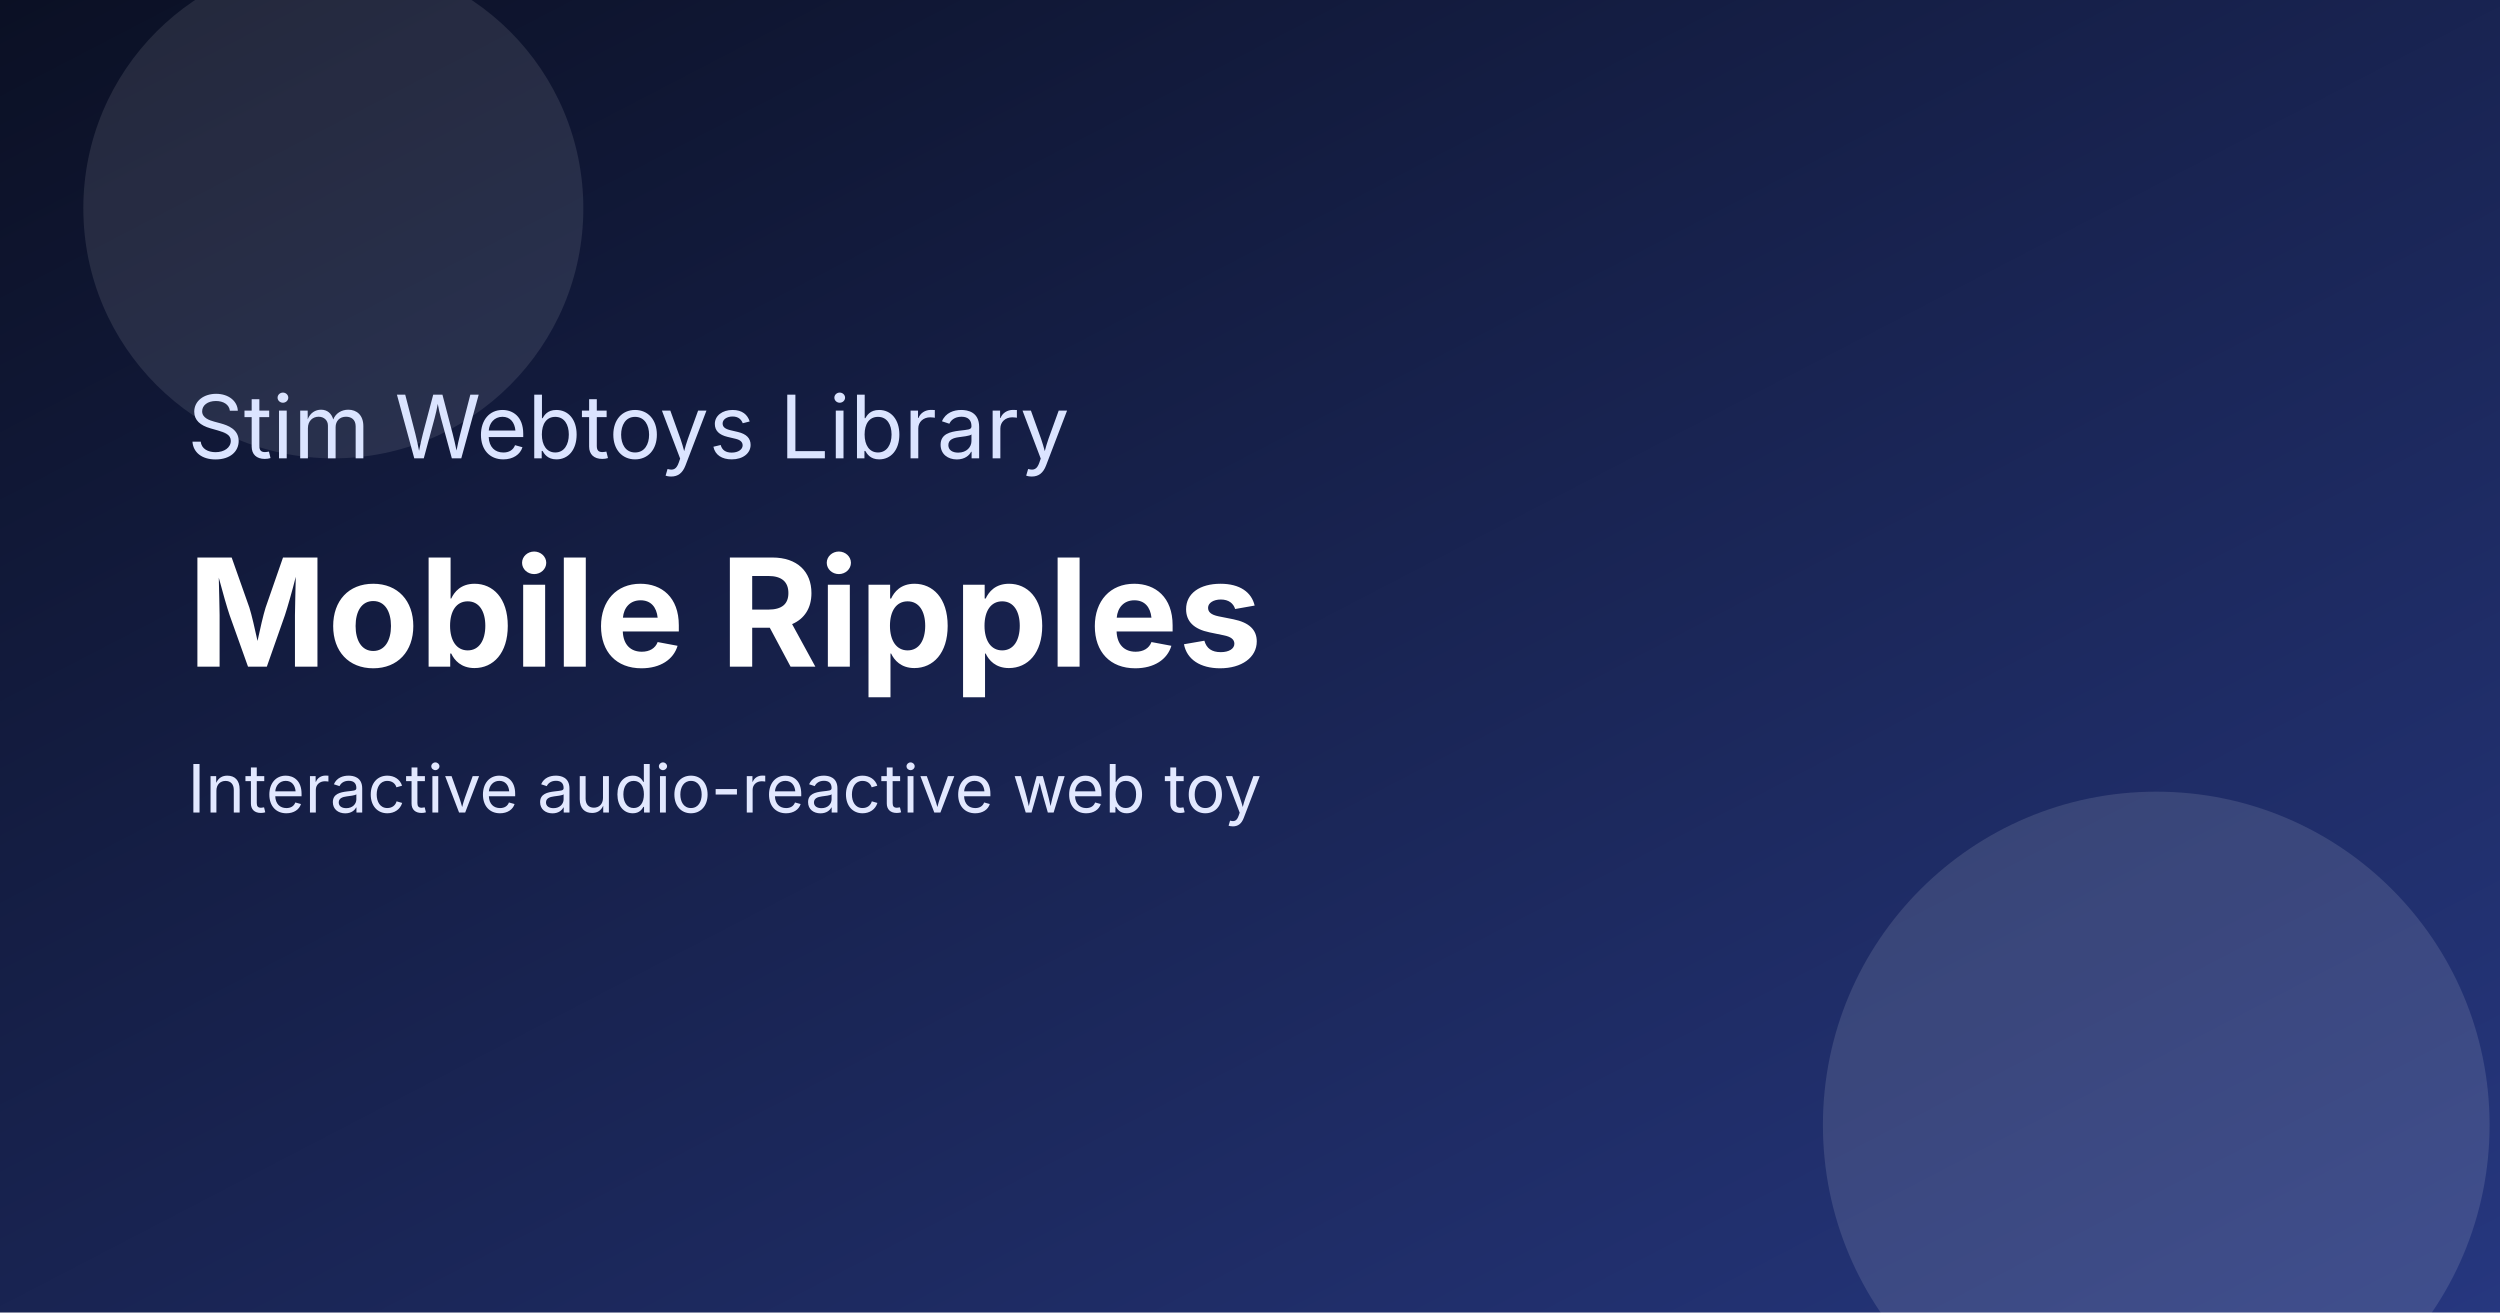
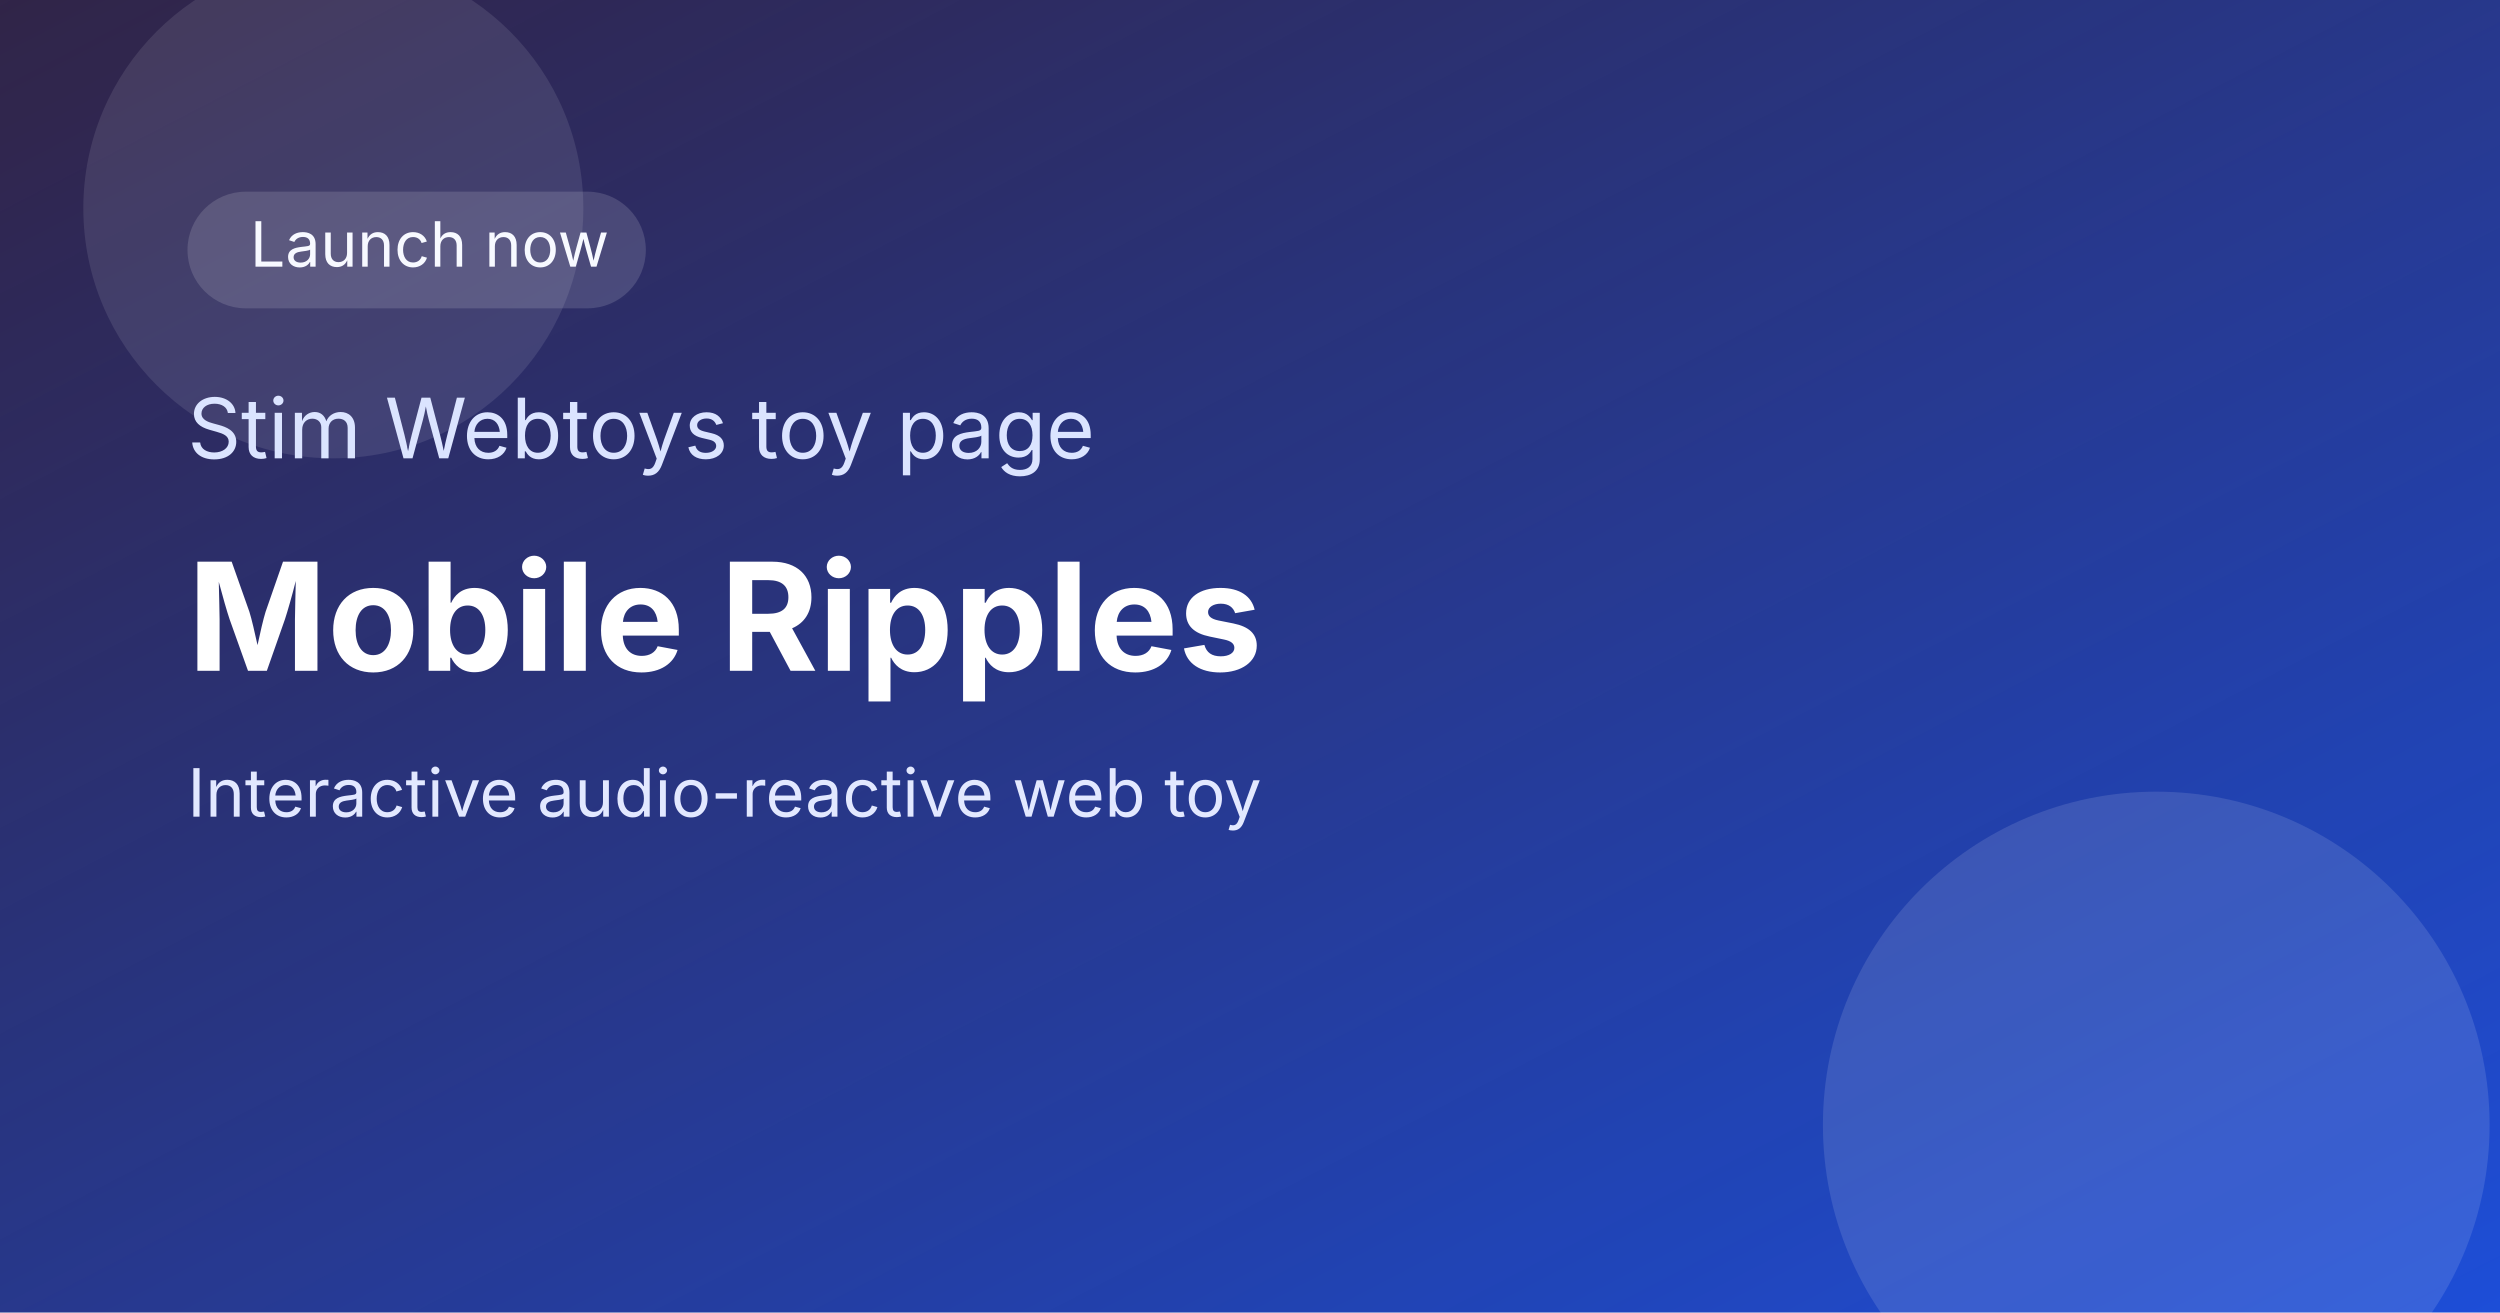
<svg xmlns="http://www.w3.org/2000/svg" width="1200" height="630" viewBox="0 0 1200 630" role="img" aria-label="Mobile Ripples">
  <defs>
    <linearGradient id="bg" x1="0" y1="0" x2="1" y2="1">
-       <stop offset="0%" stop-color="#0b1024" />
-       <stop offset="100%" stop-color="#26377f" />
+       <stop offset="0%" stop-color="#1a0c33" />
+       <stop offset="100%" stop-color="#1d4ed8" />
+     </linearGradient>
+     <linearGradient id="shine" x1="0" y1="0" x2="1" y2="1">
+       <stop offset="0%" stop-color="rgba(255,255,255,0.25)" />
+       <stop offset="100%" stop-color="rgba(255,255,255,0)" />
    </linearGradient>
  </defs>
  <rect width="1200" height="630" fill="url(#bg)" />
+   <rect x="0" y="0" width="1200" height="630" fill="url(#shine)" opacity="0.4" />
  <circle cx="1035" cy="540" r="160" fill="rgba(255,255,255,0.12)" />
  <circle cx="160" cy="100" r="120" fill="rgba(255,255,255,0.1)" />
-   <text x="90" y="220" font-size="42" fill="#dbe4ff" font-family="Inter, Arial, sans-serif">Stim Webtoys Library</text>
-   <text x="90" y="320" font-size="72" font-weight="700" fill="#ffffff" font-family="Inter, Arial, sans-serif">Mobile Ripples</text>
-   <text x="90" y="390" font-size="32" fill="#e2e8ff" font-family="Inter, Arial, sans-serif">Interactive audio-reactive web toy</text>
+   <rect x="90" y="92" width="220" height="56" rx="28" fill="rgba(255,255,255,0.14)" />
+   <text x="120" y="128" font-size="30" fill="#f7f9ff" font-family="Inter, Arial, sans-serif">Launch now</text>
+   <text x="90" y="220" font-size="40" fill="#dbe4ff" font-family="Inter, Arial, sans-serif">Stim Webtoys toy page</text>
+   <text x="90" y="322" font-size="72" font-weight="700" fill="#ffffff" font-family="Inter, Arial, sans-serif">Mobile Ripples</text>
+   <text x="90" y="392" font-size="32" fill="#e2e8ff" font-family="Inter, Arial, sans-serif">Interactive audio-reactive web toy</text>
</svg>
